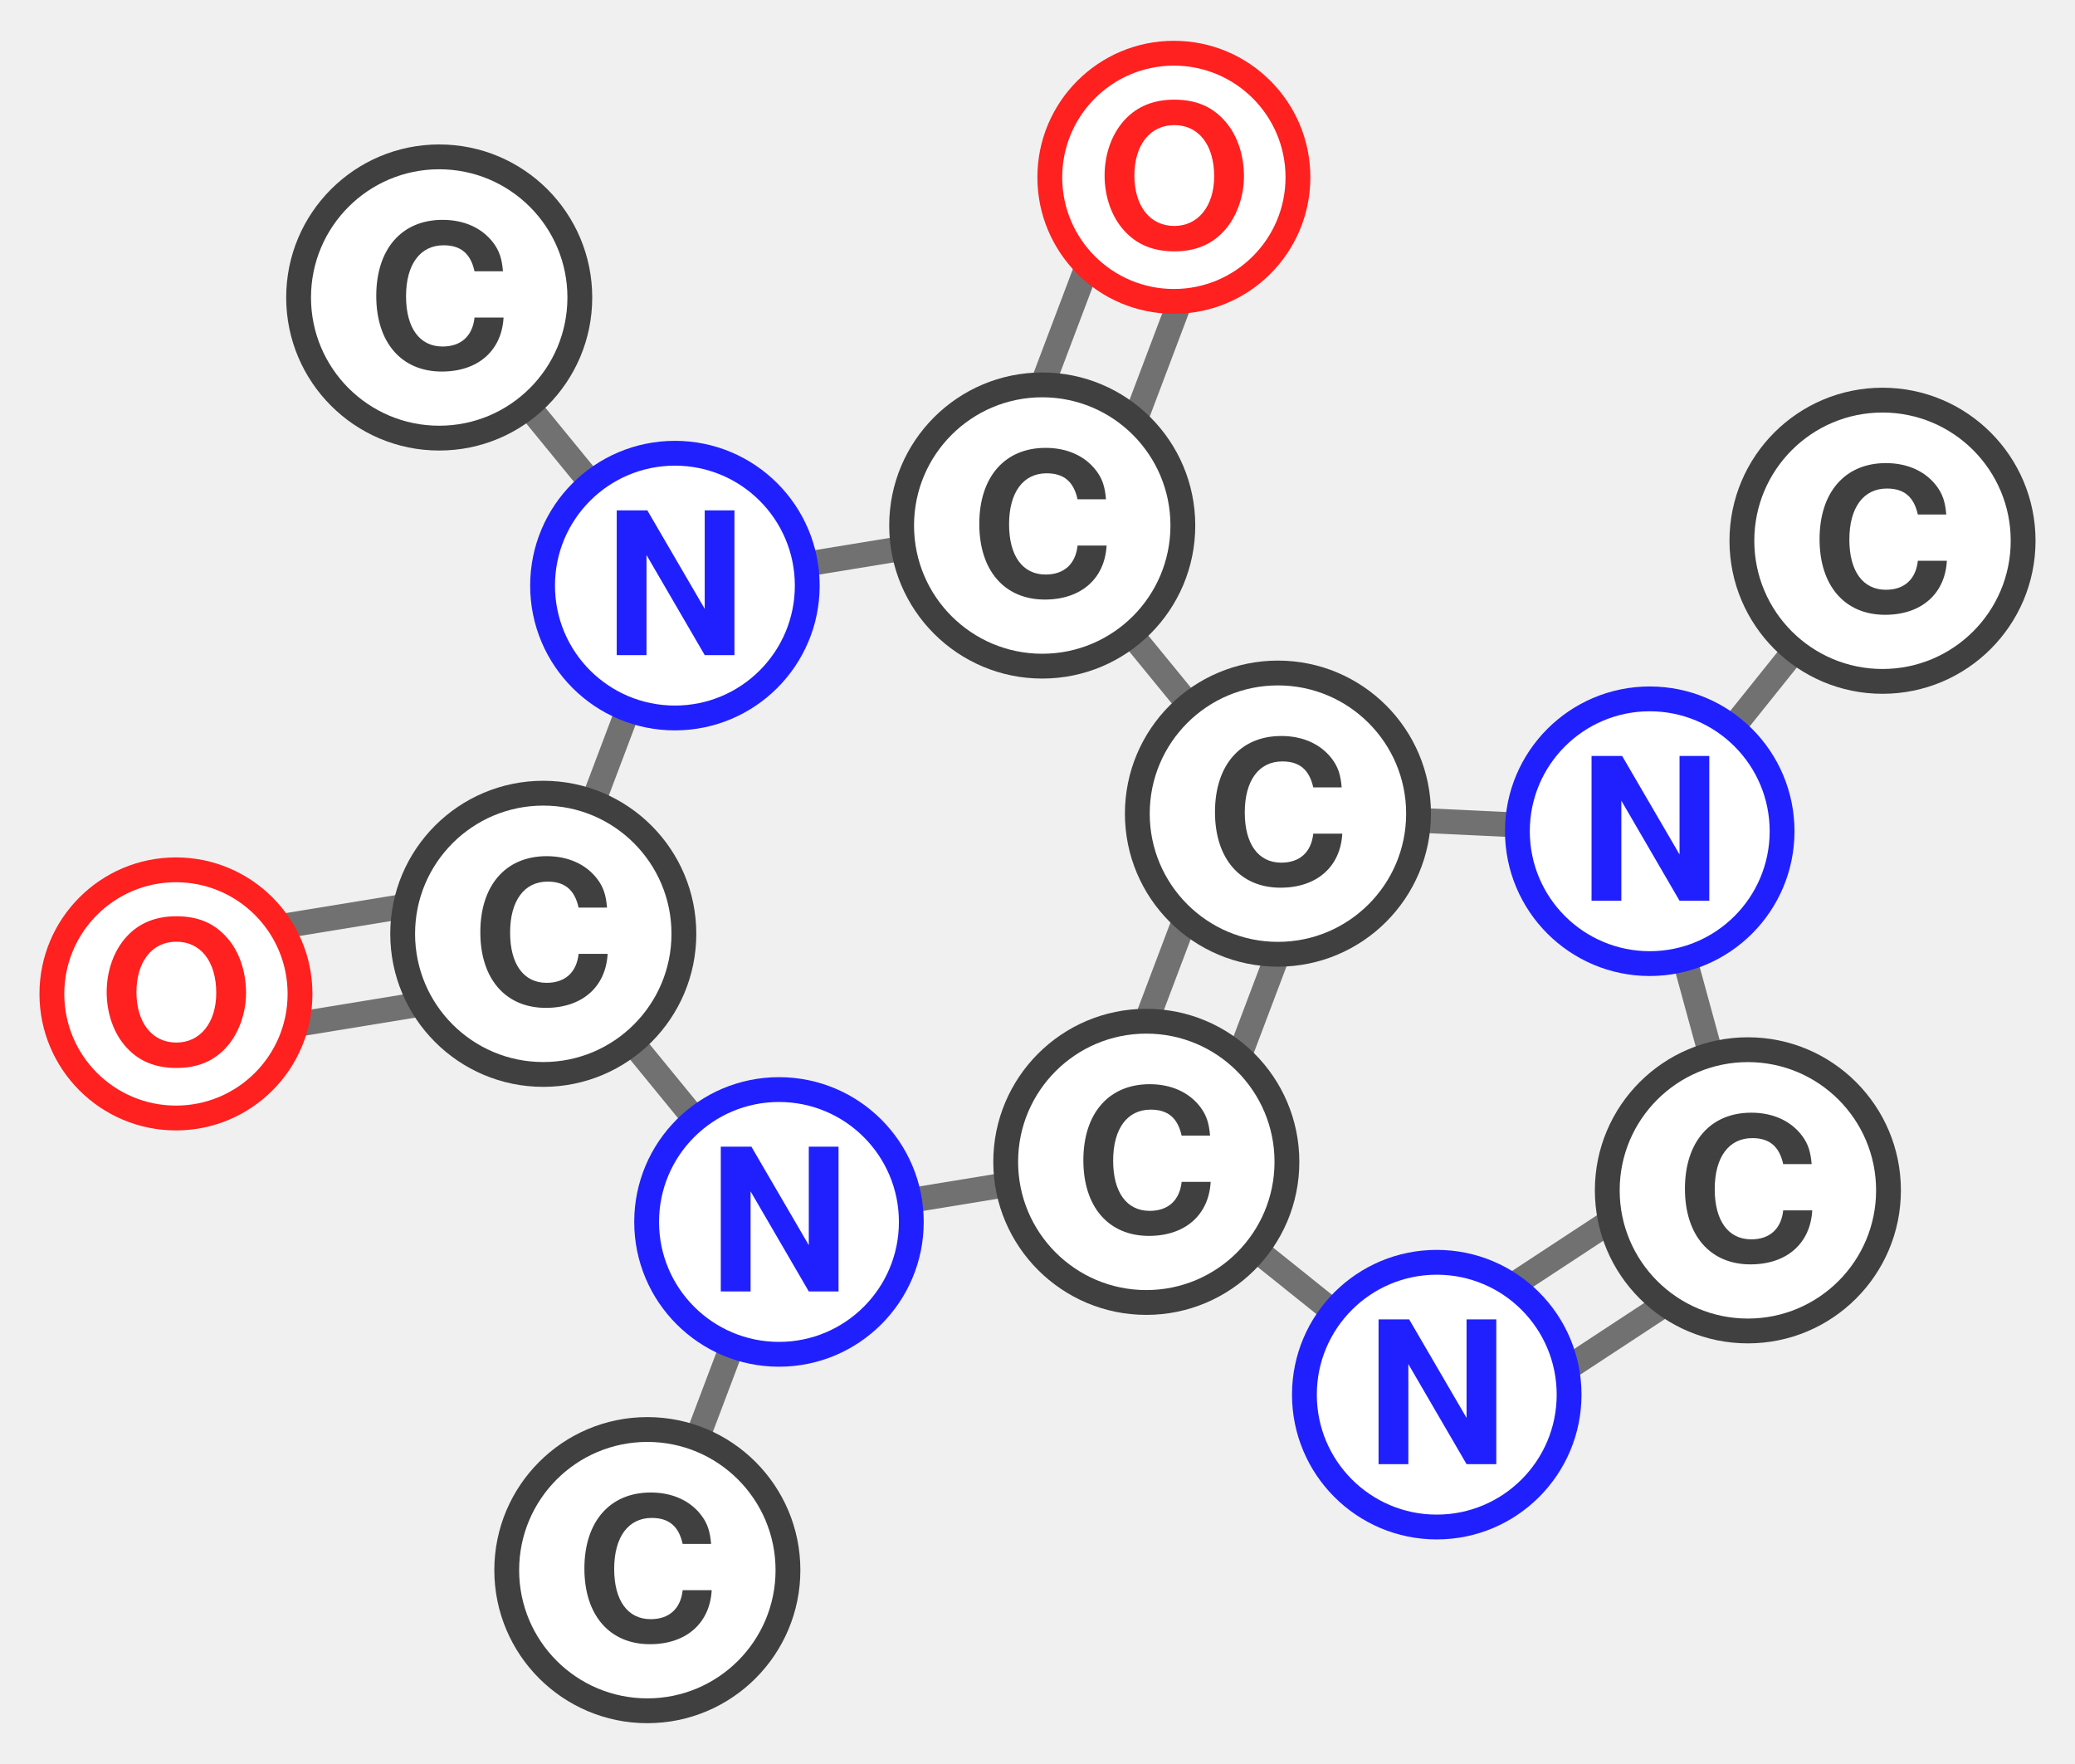
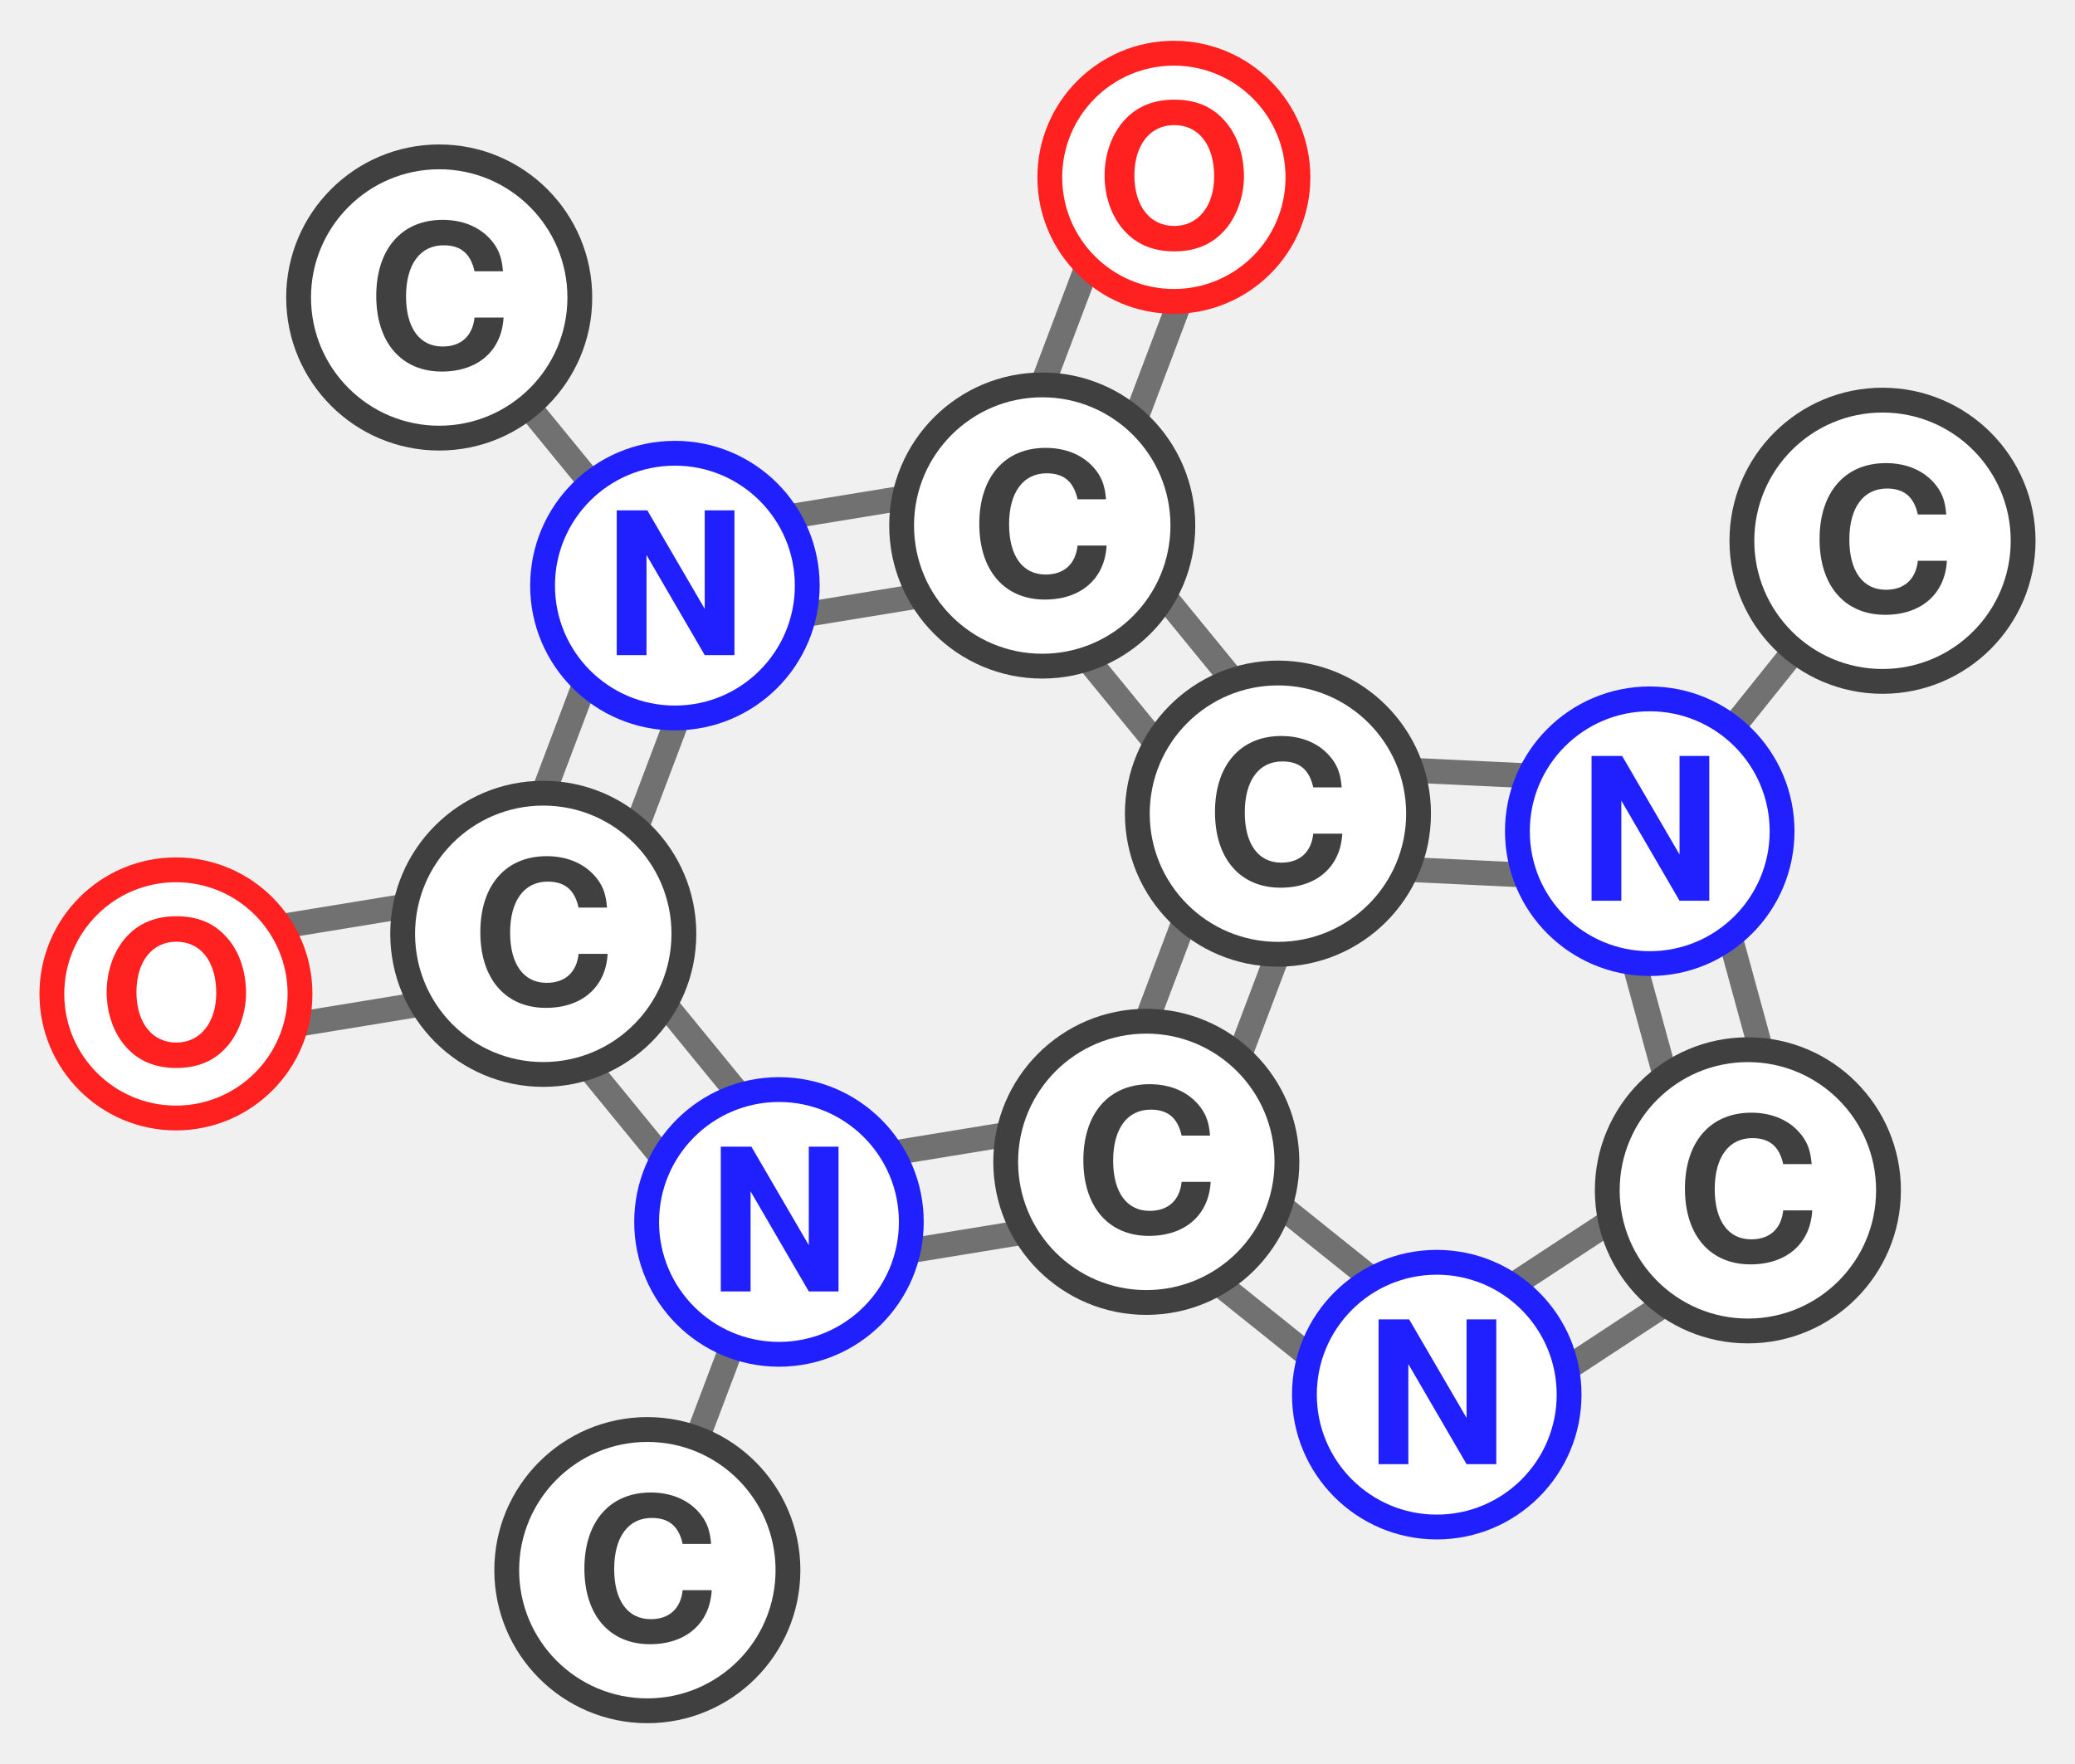
<svg xmlns="http://www.w3.org/2000/svg" baseProfile="full" height="544px" version="1.1" viewBox="0,0,640,544" width="640px">
  <defs />
  <line stroke="#717171" stroke-width="7.654" x1="580.63" x2="508.834" y1="166.764" y2="256.346" />
-   <line stroke="#717171" stroke-width="7.654" x1="508.834" x2="539.107" y1="256.346" y2="367.086" />
+   <line stroke="#717171" stroke-width="7.654" x1="494.069" x2="524.342" y1="260.382" y2="371.122" />
+   <line stroke="#717171" stroke-width="7.654" x1="523.599" x2="553.872" y1="252.31" y2="363.049" />
  <line stroke="#717171" stroke-width="7.654" x1="530.705" x2="434.741" y1="354.29" y2="417.302" />
  <line stroke="#717171" stroke-width="7.654" x1="547.509" x2="451.544" y1="379.881" y2="442.893" />
-   <line stroke="#717171" stroke-width="7.654" x1="443.142" x2="353.56" y1="430.097" y2="358.301" />
-   <line stroke="#717171" stroke-width="7.654" x1="353.56" x2="240.263" y1="358.301" y2="376.833" />
+   <line stroke="#717171" stroke-width="7.654" x1="452.715" x2="363.133" y1="418.153" y2="346.357" />
+   <line stroke="#717171" stroke-width="7.654" x1="433.57" x2="343.987" y1="442.042" y2="370.246" />
+   <line stroke="#717171" stroke-width="7.654" x1="351.089" x2="237.792" y1="343.195" y2="361.727" />
+   <line stroke="#717171" stroke-width="7.654" x1="356.031" x2="242.733" y1="373.408" y2="391.939" />
  <line stroke="#717171" stroke-width="7.654" x1="240.263" x2="199.663" y1="376.833" y2="484.217" />
-   <line stroke="#717171" stroke-width="7.654" x1="240.263" x2="167.565" y1="376.833" y2="287.981" />
+   <line stroke="#717171" stroke-width="7.654" x1="252.11" x2="179.412" y1="367.14" y2="278.288" />
+   <line stroke="#717171" stroke-width="7.654" x1="228.416" x2="155.718" y1="386.526" y2="297.674" />
  <line stroke="#717171" stroke-width="7.654" x1="165.094" x2="51.797" y1="272.874" y2="291.406" />
  <line stroke="#717171" stroke-width="7.654" x1="170.036" x2="56.739" y1="303.087" y2="321.619" />
-   <line stroke="#717171" stroke-width="7.654" x1="167.565" x2="208.165" y1="287.981" y2="180.596" />
+   <line stroke="#717171" stroke-width="7.654" x1="181.883" x2="222.482" y1="293.394" y2="186.01" />
+   <line stroke="#717171" stroke-width="7.654" x1="153.247" x2="193.847" y1="282.567" y2="175.183" />
  <line stroke="#717171" stroke-width="7.654" x1="208.165" x2="135.467" y1="180.596" y2="91.744" />
-   <line stroke="#717171" stroke-width="7.654" x1="208.165" x2="321.462" y1="180.596" y2="162.065" />
+   <line stroke="#717171" stroke-width="7.654" x1="210.635" x2="323.933" y1="195.703" y2="177.171" />
+   <line stroke="#717171" stroke-width="7.654" x1="205.694" x2="318.991" y1="165.49" y2="146.958" />
  <line stroke="#717171" stroke-width="7.654" x1="335.78" x2="376.379" y1="167.478" y2="60.094" />
  <line stroke="#717171" stroke-width="7.654" x1="307.144" x2="347.744" y1="156.651" y2="49.267" />
-   <line stroke="#717171" stroke-width="7.654" x1="321.462" x2="394.159" y1="162.065" y2="250.917" />
-   <line stroke="#717171" stroke-width="7.654" x1="394.159" x2="508.834" y1="250.917" y2="256.346" />
+   <line stroke="#717171" stroke-width="7.654" x1="309.615" x2="382.312" y1="171.758" y2="260.61" />
+   <line stroke="#717171" stroke-width="7.654" x1="333.309" x2="406.006" y1="152.372" y2="241.224" />
+   <line stroke="#717171" stroke-width="7.654" x1="393.436" x2="508.11" y1="266.207" y2="271.636" />
+   <line stroke="#717171" stroke-width="7.654" x1="394.883" x2="509.558" y1="235.627" y2="241.056" />
  <line stroke="#717171" stroke-width="7.654" x1="379.842" x2="339.242" y1="245.504" y2="352.888" />
  <line stroke="#717171" stroke-width="7.654" x1="408.477" x2="367.878" y1="256.33" y2="363.715" />
  <circle cx="580.63" cy="166.764" fill="#ffffff" r="43.37" stroke="#404040" stroke-width="7.654" />
  <text fill="#404040" font-family="Calibri, Helvetica, Arial, sans-serif" font-size="61.23px" font-weight="bold" text-anchor="middle" x="580.63" y="188.193">C</text>
  <circle cx="508.834" cy="256.346" fill="#ffffff" r="40.819" stroke="#2020FF" stroke-width="7.654" />
  <text fill="#2020FF" font-family="Calibri, Helvetica, Arial, sans-serif" font-size="61.23px" font-weight="bold" text-anchor="middle" x="508.834" y="277.776">N</text>
  <circle cx="539.107" cy="367.086" fill="#ffffff" r="43.37" stroke="#404040" stroke-width="7.654" />
  <text fill="#404040" font-family="Calibri, Helvetica, Arial, sans-serif" font-size="61.23px" font-weight="bold" text-anchor="middle" x="539.107" y="388.515">C</text>
  <circle cx="443.142" cy="430.097" fill="#ffffff" r="40.819" stroke="#2020FF" stroke-width="7.654" />
  <text fill="#2020FF" font-family="Calibri, Helvetica, Arial, sans-serif" font-size="61.23px" font-weight="bold" text-anchor="middle" x="443.142" y="451.527">N</text>
  <circle cx="353.56" cy="358.301" fill="#ffffff" r="43.37" stroke="#404040" stroke-width="7.654" />
  <text fill="#404040" font-family="Calibri, Helvetica, Arial, sans-serif" font-size="61.23px" font-weight="bold" text-anchor="middle" x="353.56" y="379.731">C</text>
  <circle cx="240.263" cy="376.833" fill="#ffffff" r="40.819" stroke="#2020FF" stroke-width="7.654" />
  <text fill="#2020FF" font-family="Calibri, Helvetica, Arial, sans-serif" font-size="61.23px" font-weight="bold" text-anchor="middle" x="240.263" y="398.263">N</text>
  <circle cx="199.663" cy="484.217" fill="#ffffff" r="43.37" stroke="#404040" stroke-width="7.654" />
  <text fill="#404040" font-family="Calibri, Helvetica, Arial, sans-serif" font-size="61.23px" font-weight="bold" text-anchor="middle" x="199.663" y="505.647">C</text>
  <circle cx="167.565" cy="287.981" fill="#ffffff" r="43.37" stroke="#404040" stroke-width="7.654" />
  <text fill="#404040" font-family="Calibri, Helvetica, Arial, sans-serif" font-size="61.23px" font-weight="bold" text-anchor="middle" x="167.565" y="309.41">C</text>
  <circle cx="54.268" cy="306.512" fill="#ffffff" r="38.268" stroke="#FF2020" stroke-width="7.654" />
  <text fill="#FF2020" font-family="Calibri, Helvetica, Arial, sans-serif" font-size="61.23px" font-weight="bold" text-anchor="middle" x="54.268" y="327.942">O</text>
  <circle cx="208.165" cy="180.596" fill="#ffffff" r="40.819" stroke="#2020FF" stroke-width="7.654" />
  <text fill="#2020FF" font-family="Calibri, Helvetica, Arial, sans-serif" font-size="61.23px" font-weight="bold" text-anchor="middle" x="208.165" y="202.026">N</text>
  <circle cx="135.467" cy="91.744" fill="#ffffff" r="43.37" stroke="#404040" stroke-width="7.654" />
  <text fill="#404040" font-family="Calibri, Helvetica, Arial, sans-serif" font-size="61.23px" font-weight="bold" text-anchor="middle" x="135.467" y="113.174">C</text>
  <circle cx="321.462" cy="162.065" fill="#ffffff" r="43.37" stroke="#404040" stroke-width="7.654" />
  <text fill="#404040" font-family="Calibri, Helvetica, Arial, sans-serif" font-size="61.23px" font-weight="bold" text-anchor="middle" x="321.462" y="183.494">C</text>
  <circle cx="362.061" cy="54.68" fill="#ffffff" r="38.268" stroke="#FF2020" stroke-width="7.654" />
  <text fill="#FF2020" font-family="Calibri, Helvetica, Arial, sans-serif" font-size="61.23px" font-weight="bold" text-anchor="middle" x="362.061" y="76.11">O</text>
  <circle cx="394.159" cy="250.917" fill="#ffffff" r="43.37" stroke="#404040" stroke-width="7.654" />
  <text fill="#404040" font-family="Calibri, Helvetica, Arial, sans-serif" font-size="61.23px" font-weight="bold" text-anchor="middle" x="394.159" y="272.347">C</text>
</svg>
